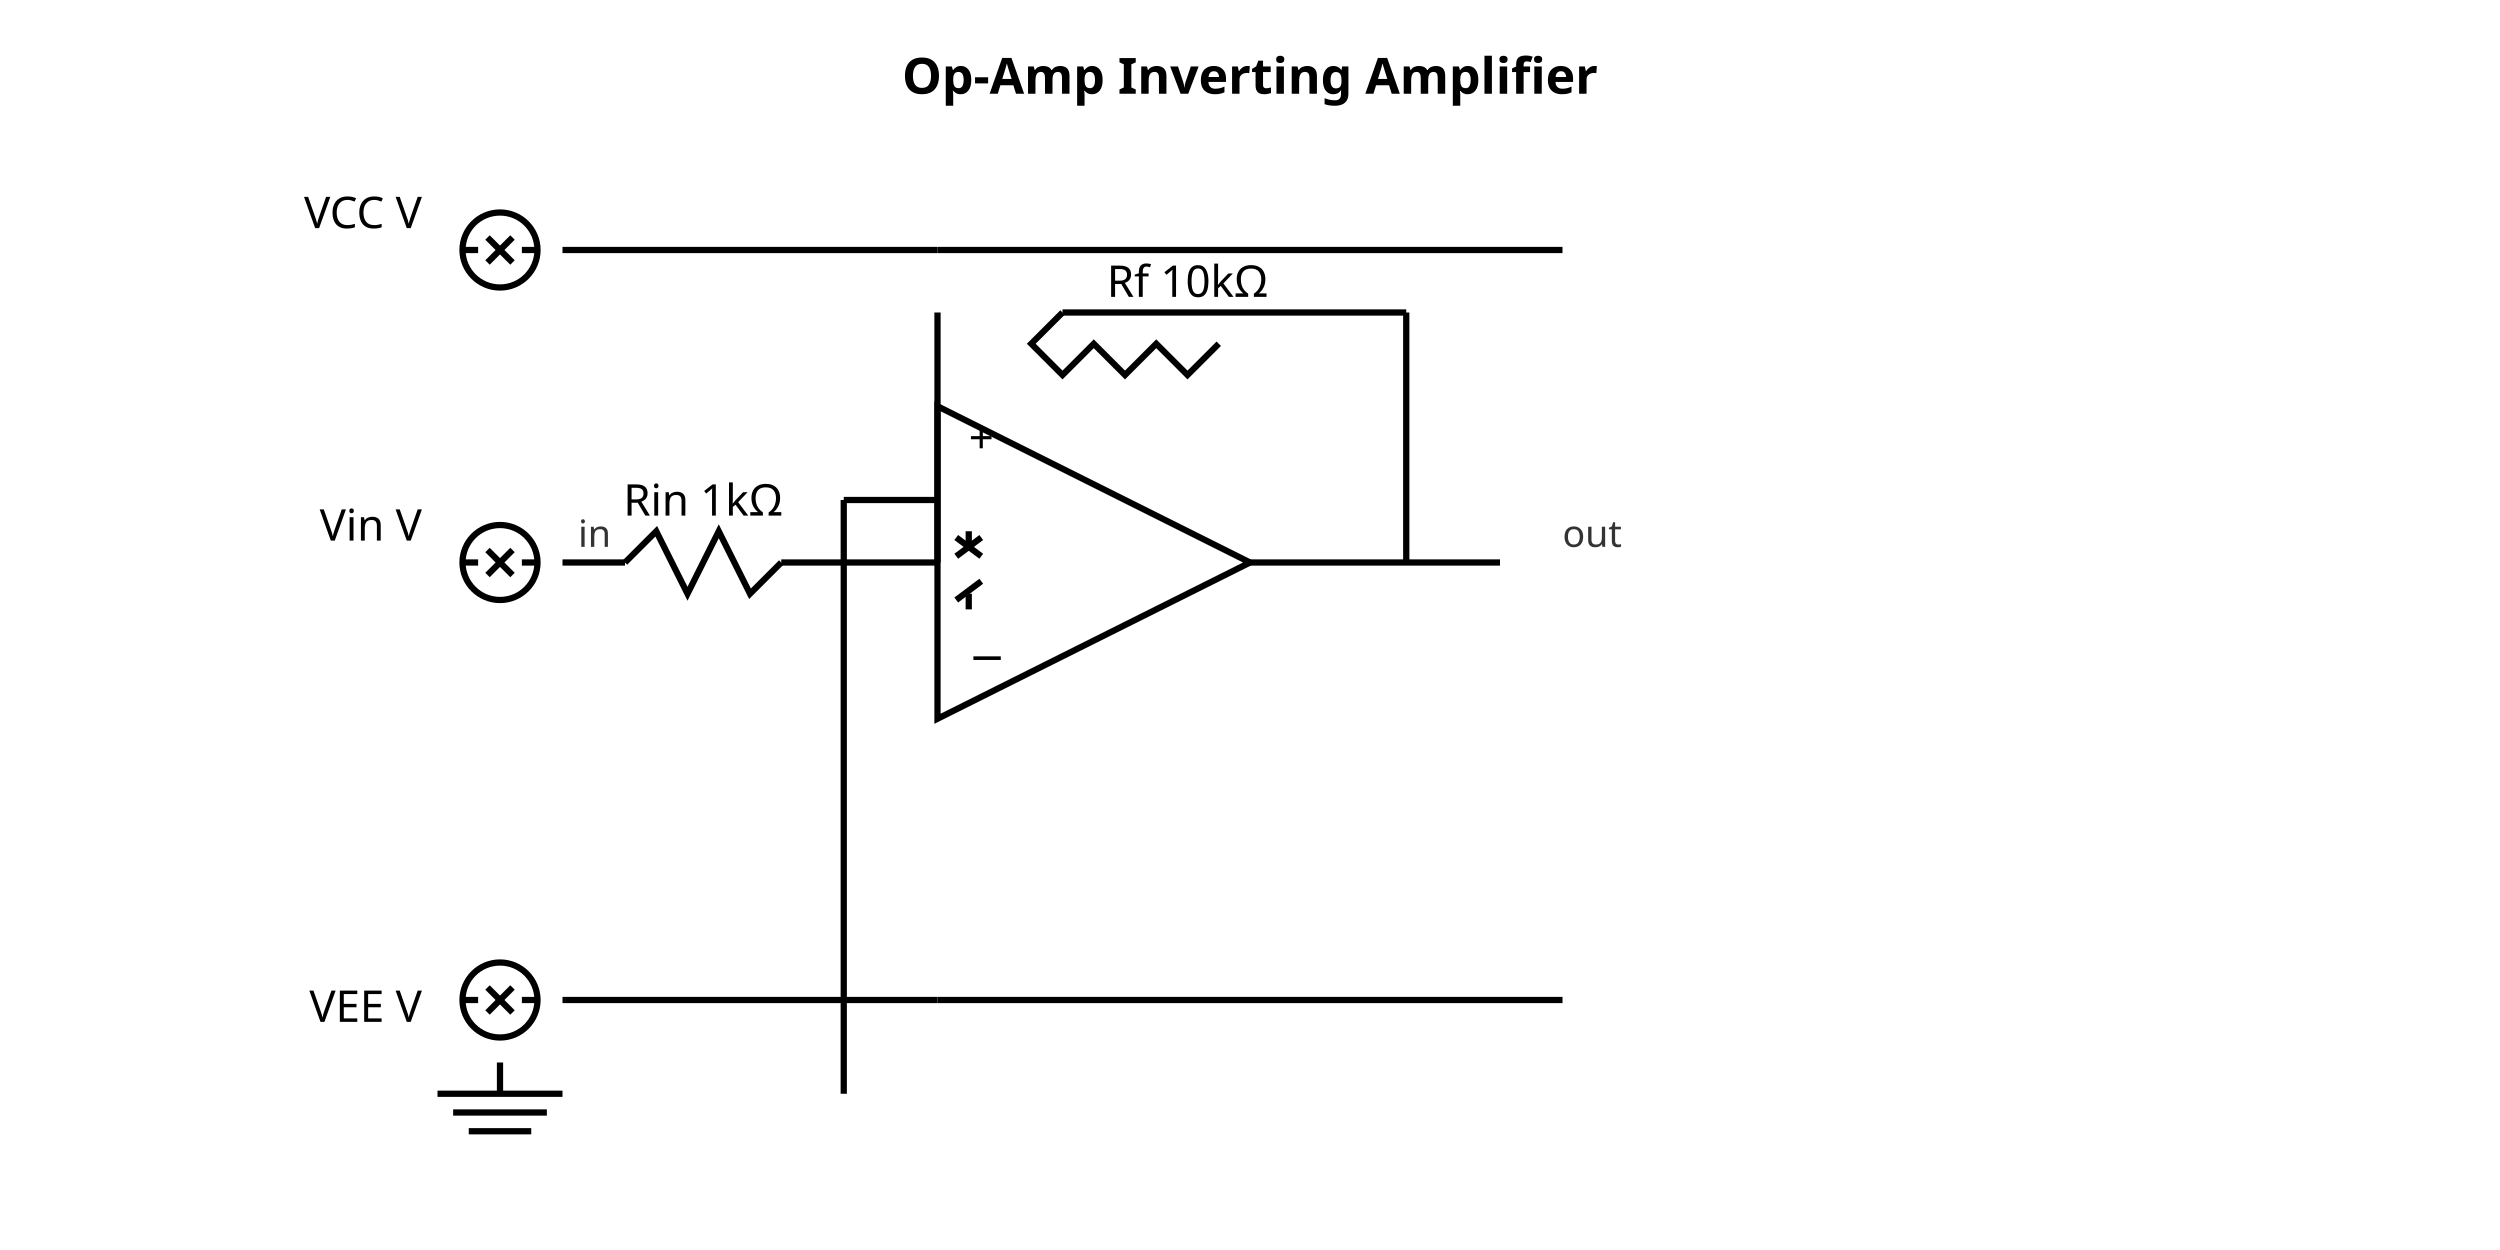
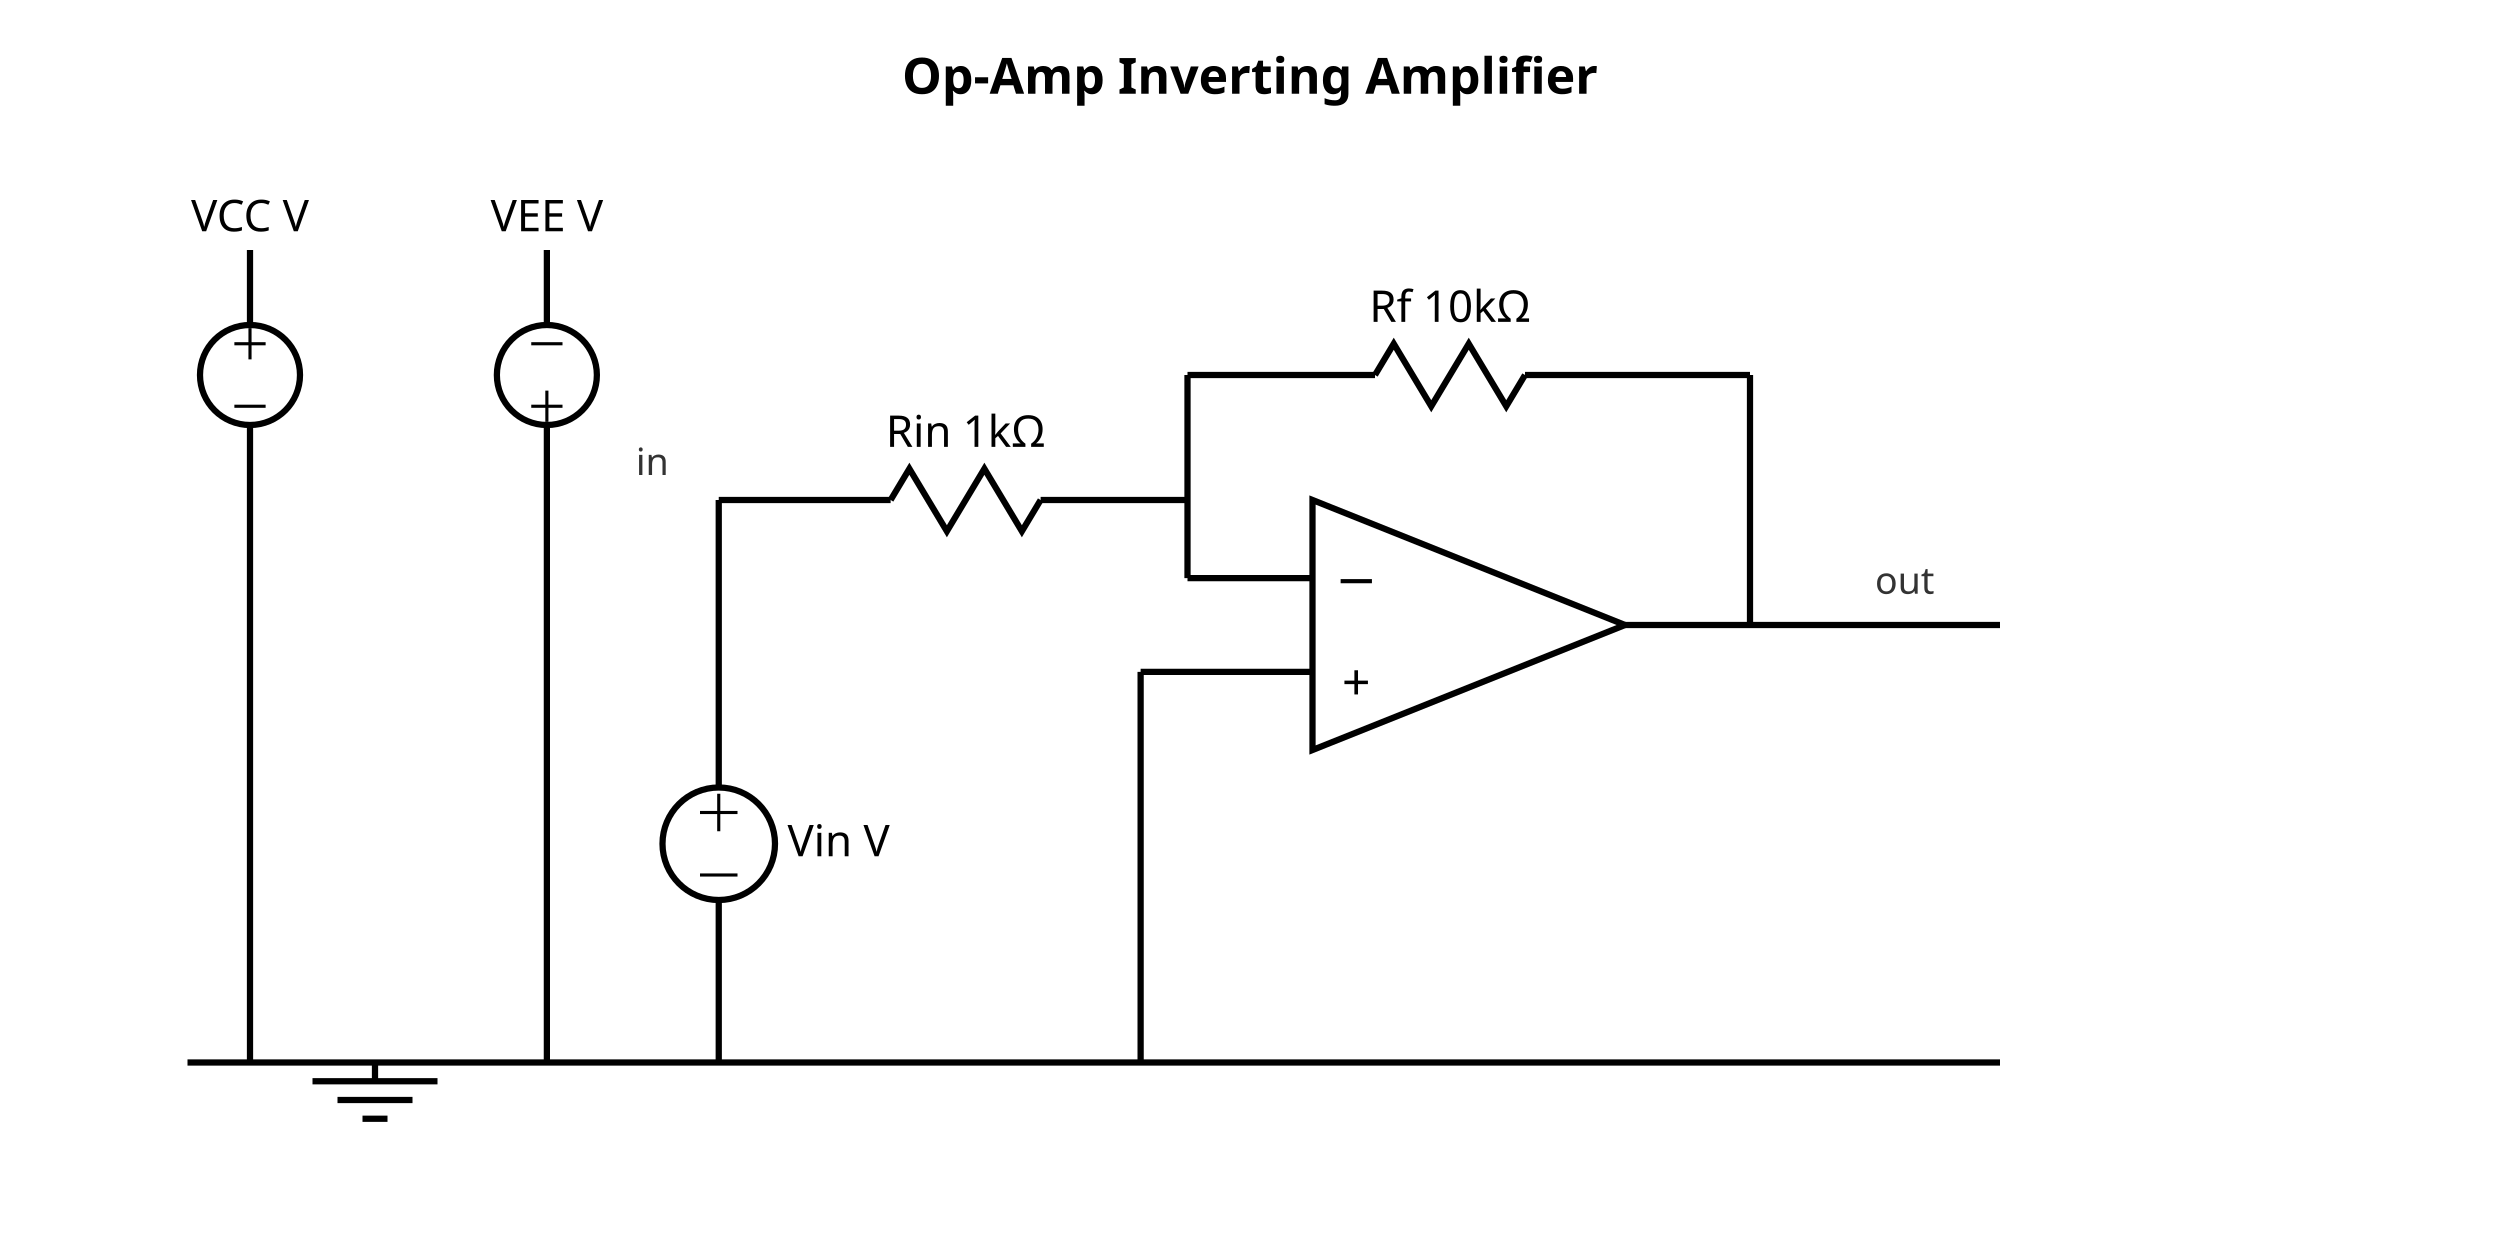
<svg xmlns="http://www.w3.org/2000/svg" viewBox="0 0 800 400" width="800" height="400">
  <style>
    text { font-family: sans-serif; font-size: 16px; fill: black; }
    .label { font-size: 14px; }
    .node { font-size: 12px; fill: #333; }
    .wire { stroke: black; stroke-width: 2; fill: none; }
    .sym { stroke: black; stroke-width: 2; fill: none; }
    .sym-filled { stroke: black; stroke-width: 2; fill: white; }
+     .thin { stroke: black; stroke-width: 1; fill: none; }
  </style>
  <rect width="800" height="400" fill="white" />
  <text x="400" y="30" text-anchor="middle" font-size="18" font-weight="bold">Op-Amp Inverting Amplifier</text>
-   <line class="wire" x1="300" y1="80" x2="500" y2="80" />
-   <line class="wire" x1="180" y1="80" x2="300" y2="80" />
-   <circle class="sym-filled" cx="160" cy="80" r="12" />
-   <line class="wire" x1="148" y1="80" x2="153" y2="80" />
-   <line class="wire" x1="167" y1="80" x2="172" y2="80" />
-   <line class="wire" x1="156" y1="76" x2="164" y2="84" />
-   <line class="wire" x1="156" y1="84" x2="164" y2="76" />
-   <text id="slot-VCC" class="label" x="135" y="73" text-anchor="end">VCC V</text>
-   <line class="wire" x1="300" y1="320" x2="500" y2="320" />
-   <line class="wire" x1="180" y1="320" x2="300" y2="320" />
-   <circle class="sym-filled" cx="160" cy="320" r="12" />
-   <line class="wire" x1="148" y1="320" x2="153" y2="320" />
-   <line class="wire" x1="167" y1="320" x2="172" y2="320" />
-   <line class="wire" x1="156" y1="316" x2="164" y2="324" />
-   <line class="wire" x1="156" y1="324" x2="164" y2="316" />
-   <text id="slot-VEE" class="label" x="135" y="327" text-anchor="end">VEE V</text>
-   <line class="wire" x1="160" y1="350" x2="160" y2="340" />
-   <line class="wire" x1="140" y1="350" x2="180" y2="350" />
-   <line class="wire" x1="145" y1="356" x2="175" y2="356" />
-   <line class="wire" x1="150" y1="362" x2="170" y2="362" />
-   <circle class="sym-filled" cx="160" cy="180" r="12" />
-   <line class="wire" x1="148" y1="180" x2="153" y2="180" />
-   <line class="wire" x1="167" y1="180" x2="172" y2="180" />
-   <line class="wire" x1="156" y1="176" x2="164" y2="184" />
-   <line class="wire" x1="156" y1="184" x2="164" y2="176" />
-   <text id="slot-Vin" class="label" x="135" y="173" text-anchor="end">Vin V</text>
-   <line class="wire" x1="180" y1="180" x2="200" y2="180" />
-   <polyline class="wire" points="200,180 210,170 220,190 230,170 240,190 250,180" />
-   <line class="wire" x1="250" y1="180" x2="300" y2="180" />
-   <text id="slot-Rin" class="label" x="225" y="165" text-anchor="middle">Rin 1kΩ</text>
-   <polygon class="sym" points="300,130 300,230 400,180" />
-   <line class="wire" x1="310" y1="170" x2="310" y2="175" />
-   <line class="wire" x1="310" y1="190" x2="310" y2="195" />
-   <line class="wire" x1="306" y1="172" x2="314" y2="178" />
-   <line class="wire" x1="306" y1="178" x2="314" y2="172" />
-   <line class="wire" x1="306" y1="192" x2="314" y2="186" />
-   <line class="wire" x1="300" y1="160" x2="270" y2="160" />
-   <line class="wire" x1="270" y1="160" x2="270" y2="350" />
-   <text class="label" x="310" y="215" text-anchor="start" font-size="12">−</text>
-   <text class="label" x="310" y="145" text-anchor="start" font-size="12">+</text>
-   <line class="wire" x1="400" y1="180" x2="480" y2="180" />
-   <text id="slot-node-out" class="node" x="500" y="175" text-anchor="start">out</text>
-   <line class="wire" x1="450" y1="180" x2="450" y2="100" />
-   <line class="wire" x1="340" y1="100" x2="450" y2="100" />
-   <polyline class="wire" points="340,100 330,110 340,120 350,110 360,120 370,110 380,120 390,110" />
-   <line class="wire" x1="300" y1="180" x2="300" y2="130" />
-   <line class="wire" x1="300" y1="130" x2="300" y2="100" />
-   <text id="slot-Rf" class="label" x="380" y="95" text-anchor="middle">Rf 10kΩ</text>
-   <text id="slot-node-in" class="node" x="185" y="175" text-anchor="start">in</text>
+   <line class="wire" x1="60" y1="340" x2="640" y2="340" />
+   <line class="wire" x1="120" y1="340" x2="120" y2="346" />
+   <line class="wire" x1="100" y1="346" x2="140" y2="346" />
+   <line class="wire" x1="108" y1="352" x2="132" y2="352" />
+   <line class="wire" x1="116" y1="358" x2="124" y2="358" />
+   <circle class="sym-filled" cx="80" cy="120" r="16" />
+   <line class="thin" x1="75" y1="110" x2="85" y2="110" />
+   <line class="thin" x1="80" y1="105" x2="80" y2="115" />
+   <line class="thin" x1="75" y1="130" x2="85" y2="130" />
+   <line class="wire" x1="80" y1="104" x2="80" y2="80" />
+   <line class="wire" x1="80" y1="136" x2="80" y2="340" />
+   <text id="slot-VCC" class="label" x="80" y="74" text-anchor="middle">VCC V</text>
+   <circle class="sym-filled" cx="175" cy="120" r="16" />
+   <line class="thin" x1="170" y1="110" x2="180" y2="110" />
+   <line class="thin" x1="170" y1="130" x2="180" y2="130" />
+   <line class="thin" x1="175" y1="125" x2="175" y2="135" />
+   <line class="wire" x1="175" y1="104" x2="175" y2="80" />
+   <line class="wire" x1="175" y1="136" x2="175" y2="340" />
+   <text id="slot-VEE" class="label" x="175" y="74" text-anchor="middle">VEE V</text>
+   <circle class="sym-filled" cx="230" cy="270" r="18" />
+   <line class="thin" x1="224" y1="260" x2="236" y2="260" />
+   <line class="thin" x1="230" y1="254" x2="230" y2="266" />
+   <line class="thin" x1="224" y1="280" x2="236" y2="280" />
+   <line class="wire" x1="230" y1="252" x2="230" y2="160" />
+   <line class="wire" x1="230" y1="288" x2="230" y2="340" />
+   <text id="slot-Vin" class="label" x="252" y="274" text-anchor="start">Vin V</text>
+   <text id="slot-node-in" class="node" x="214" y="152" text-anchor="end">in</text>
+   <line class="wire" x1="230" y1="160" x2="285" y2="160" />
+   <polyline class="wire" points="285,160 291,150 303,170 315,150 327,170 333,160" />
+   <line class="wire" x1="333" y1="160" x2="380" y2="160" />
+   <text id="slot-Rin" class="label" x="309" y="143" text-anchor="middle">Rin 1kΩ</text>
+   <line class="wire" x1="380" y1="120" x2="380" y2="185" />
+   <line class="wire" x1="380" y1="185" x2="420" y2="185" />
+   <line class="wire" x1="380" y1="120" x2="440" y2="120" />
+   <polyline class="wire" points="440,120 446,110 458,130 470,110 482,130 488,120" />
+   <line class="wire" x1="488" y1="120" x2="560" y2="120" />
+   <text id="slot-Rf" class="label" x="464" y="103" text-anchor="middle">Rf 10kΩ</text>
+   <line class="wire" x1="420" y1="215" x2="365" y2="215" />
+   <line class="wire" x1="365" y1="215" x2="365" y2="340" />
+   <polygon class="sym-filled" points="420,160 420,240 520,200" />
+   <text x="434" y="191" text-anchor="middle" font-size="16">−</text>
+   <text x="434" y="224" text-anchor="middle" font-size="14">+</text>
+   <line class="wire" x1="520" y1="200" x2="640" y2="200" />
+   <line class="wire" x1="560" y1="200" x2="560" y2="120" />
+   <text id="slot-node-out" class="node" x="600" y="190" text-anchor="start">out</text>
</svg>
